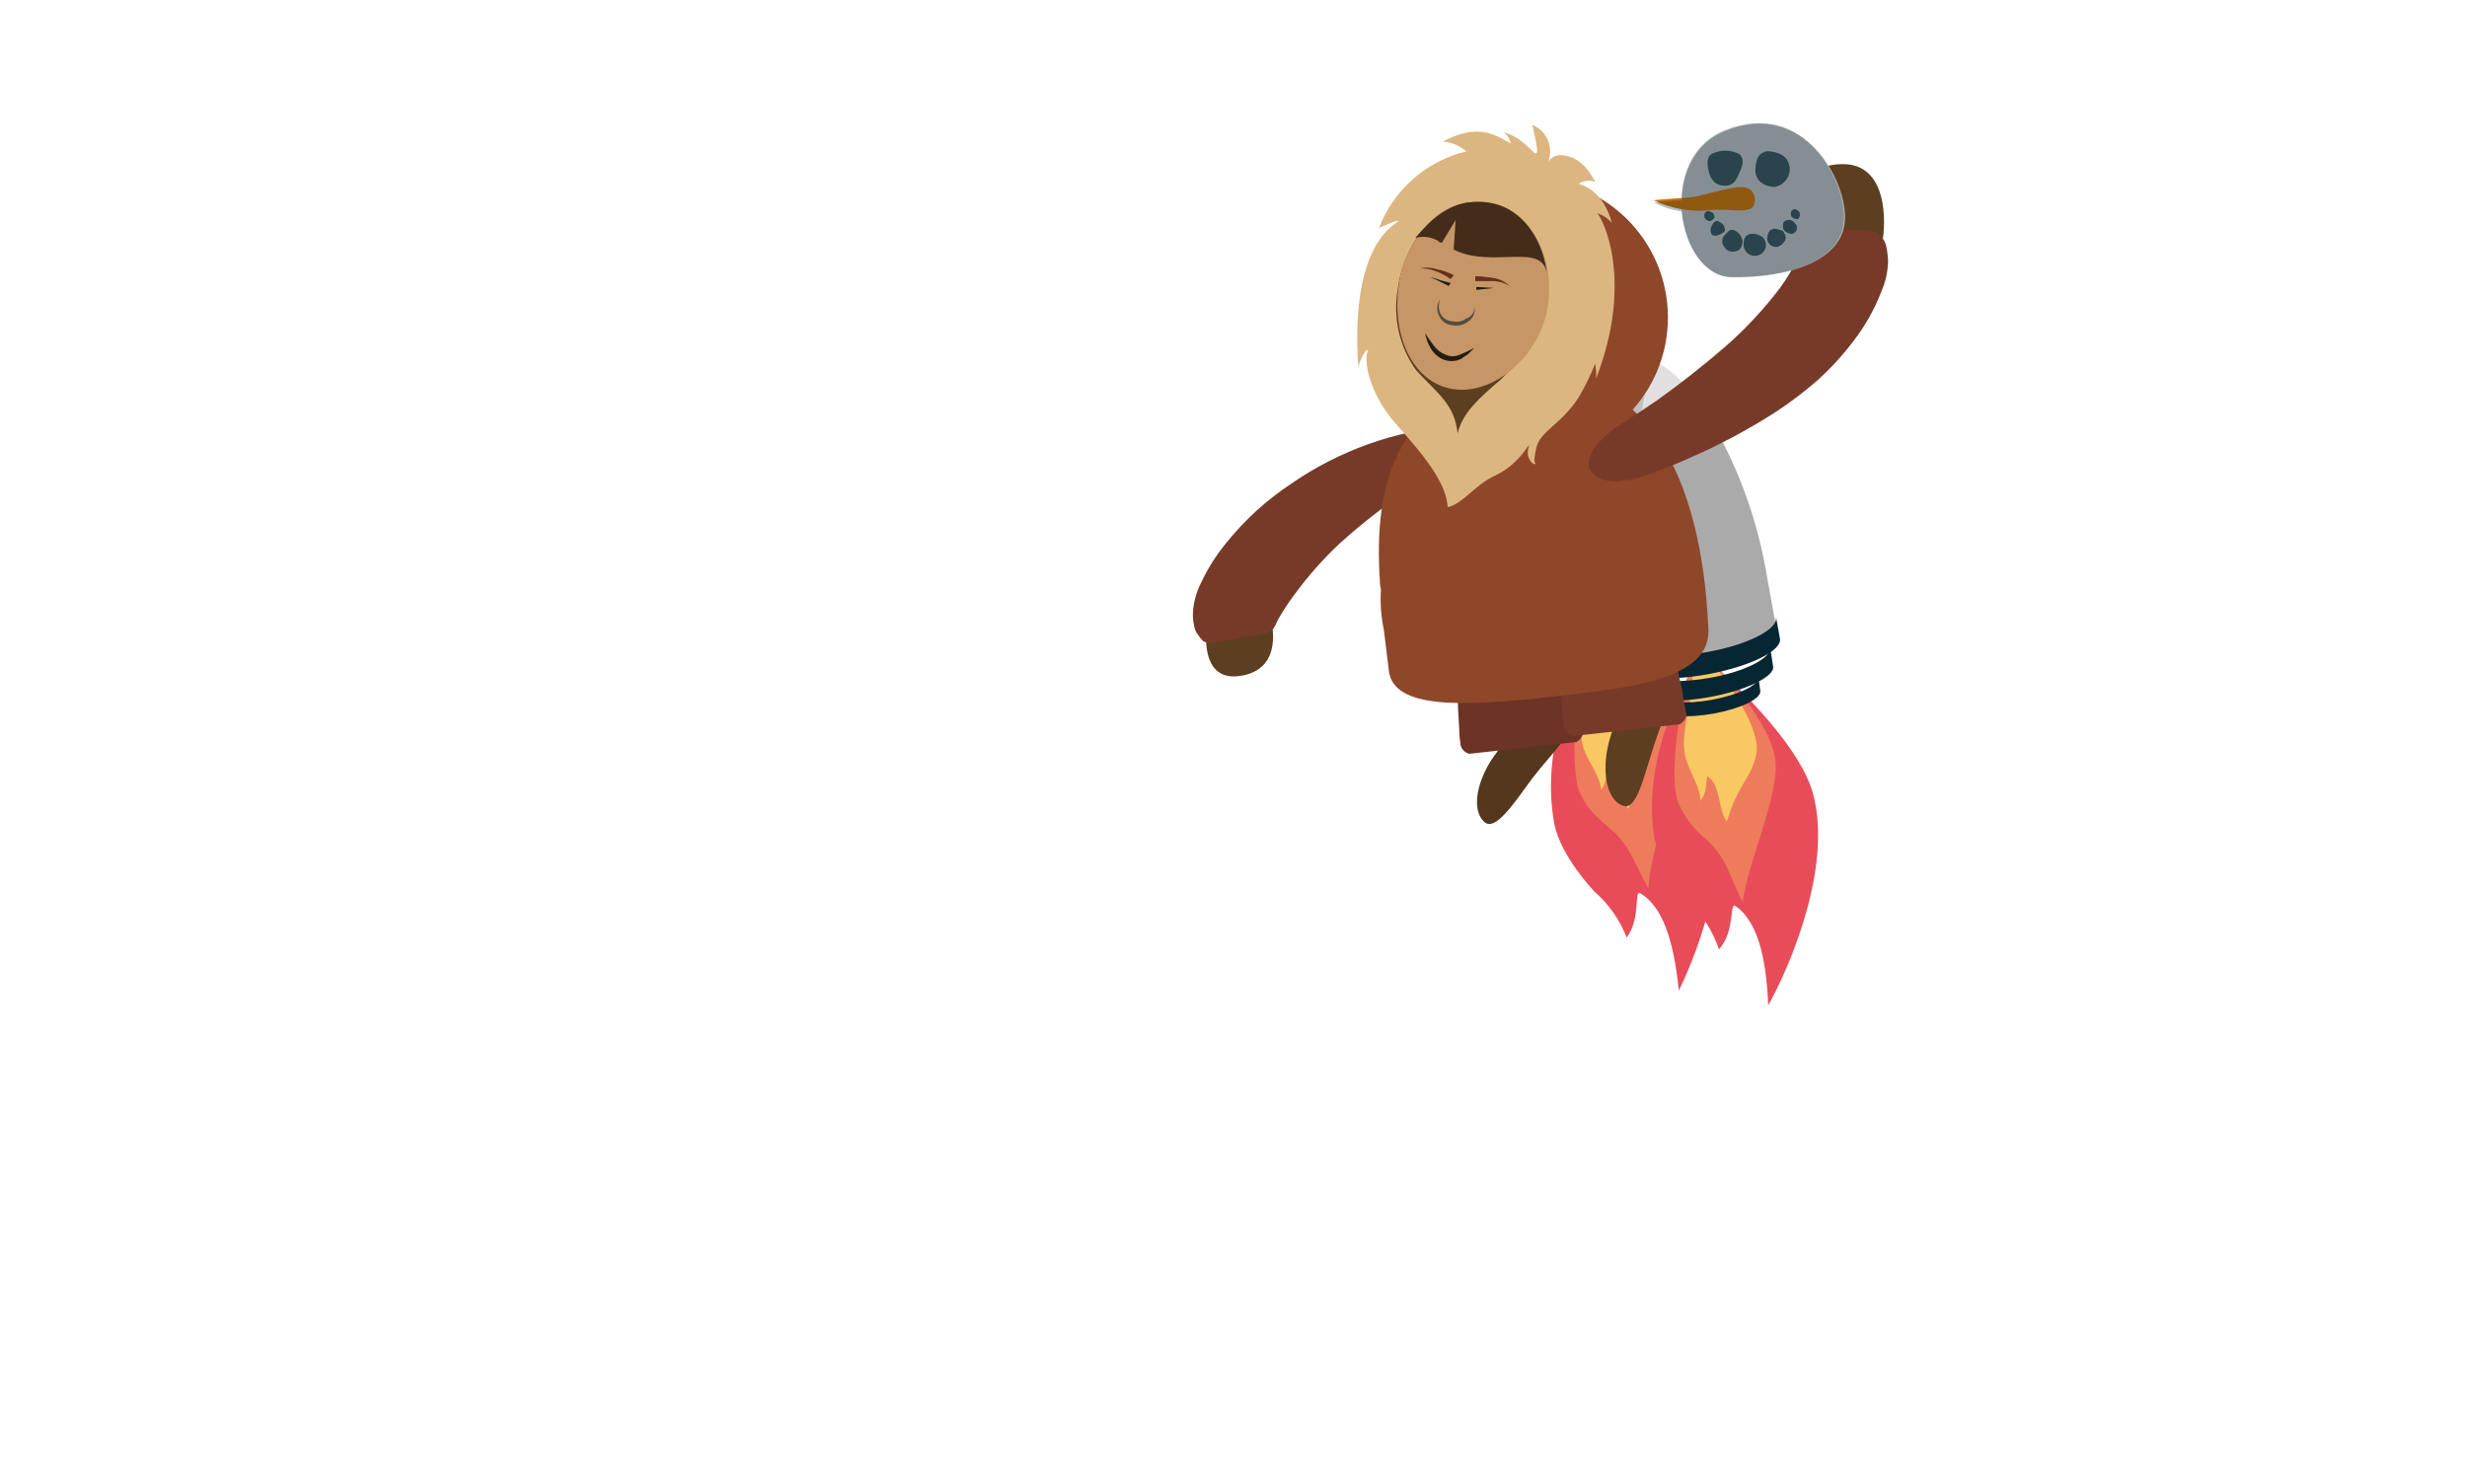
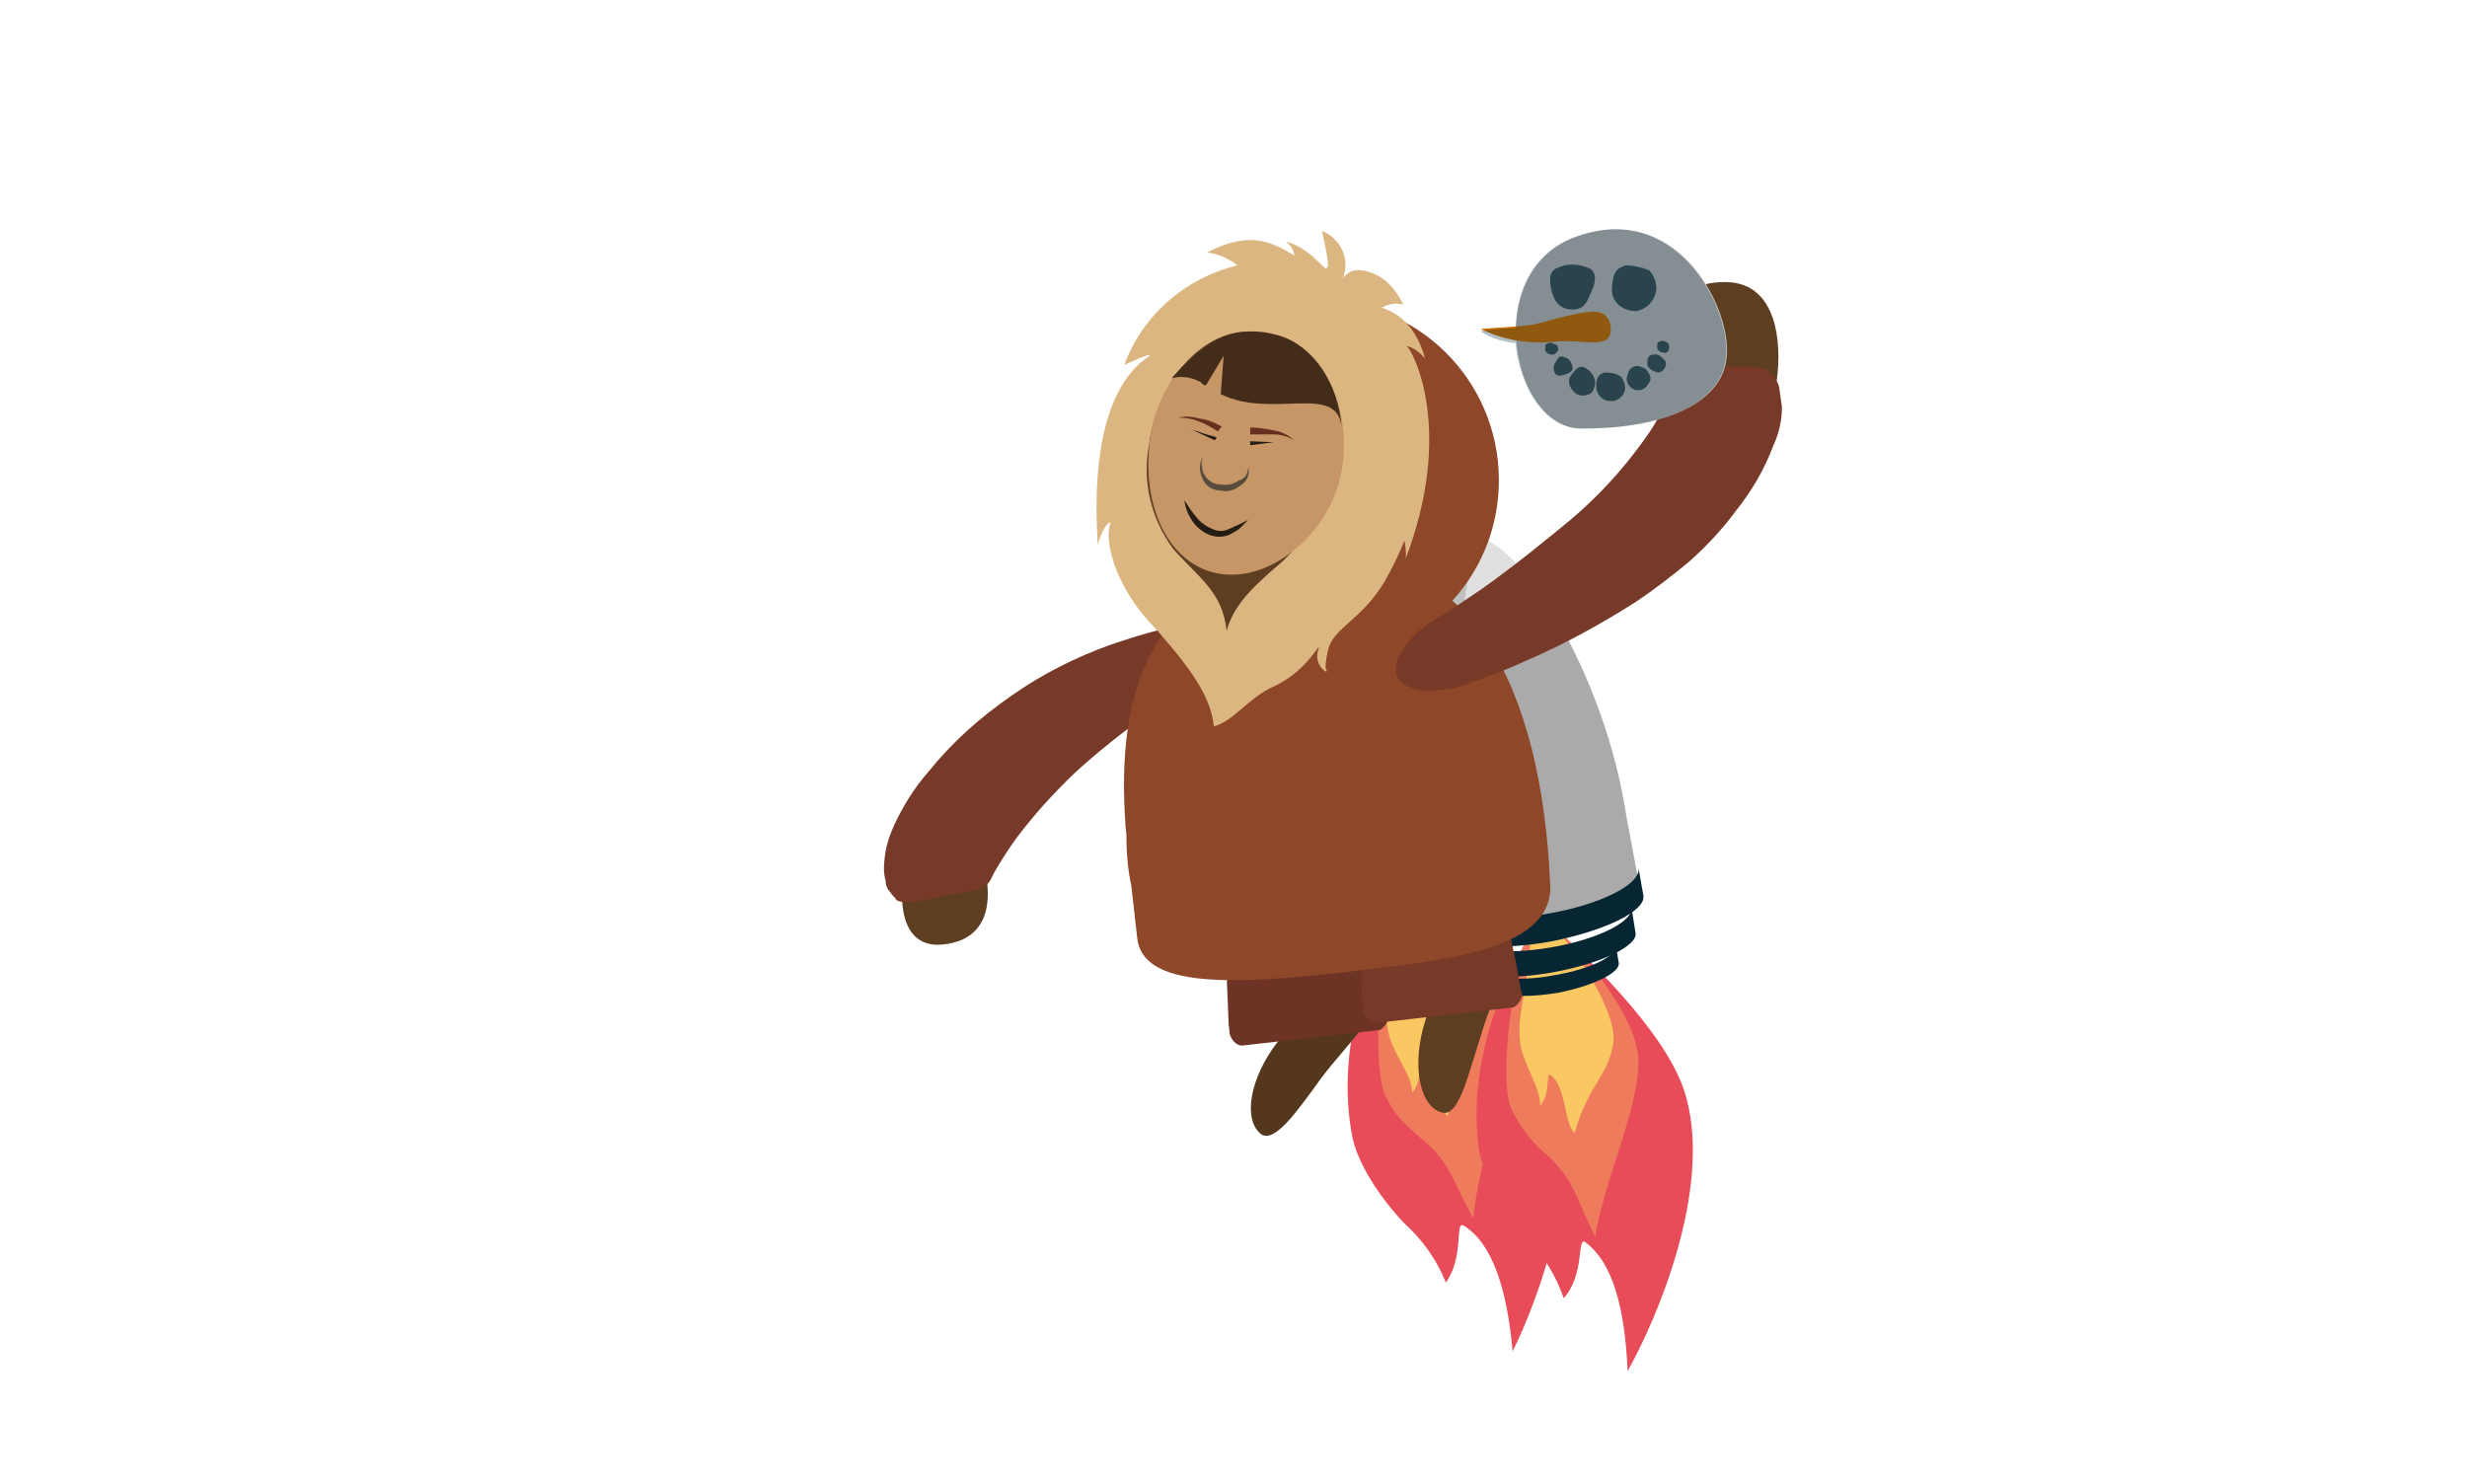
- <svg xmlns="http://www.w3.org/2000/svg" viewBox="0 0 251 151">
-   <defs>
-     <style>.cls-1{fill:#e84c59;}.cls-2{fill:#ee7b5c;}.cls-3{fill:#f9c862;}.cls-4{fill:#062633;}.cls-5{fill:#abaaaa;}.cls-6{fill:#e1dfe0;}.cls-7{fill:none;}.cls-8{fill:#041d26;}.cls-9{fill:#6e6e6e;}.cls-10{fill:silver;}.cls-11{fill:#5e3e21;}.cls-12{fill:#783a28;}.cls-13{fill:#54371d;}.cls-14{fill:#6d3325;}.cls-15{fill:#8f4729;}.cls-16{fill:#dcb680;}.cls-17{fill:#c69666;}.cls-18{fill:#662f1e;}.cls-19{fill:#231d13;}.cls-20{fill:#574c3e;}.cls-21{fill:#442c1a;}.cls-22{fill:#bdbbbb;}.cls-23{fill:#3a5056;}.cls-24{fill:#cc6f00;}.cls-25{fill:#002735;opacity:0.3;isolation:isolate;}</style>
-   </defs>
-   <g id="Layer_2" data-name="Layer 2">
-     <path class="cls-1" d="M163.3,66.4c3.4,2.7,9.6,8.2,11,12.8,2.3,7.2-1.4,17.4-3.5,21.6-.5-5.2-1.7-8.6-3.9-9.9-.7-.4.1,2.5-1.4,4.5a11.85,11.85,0,0,0-3.3-4.7c-1.4-1.5-3.7-4.5-4.1-7.1-1.4-8.1,2.5-15.2,3.1-16.9Z" />
-     <path class="cls-2" d="M163.3,66.4c1.6,1,6.2,5.8,6.9,9.2S168,86,167.7,90.4c-1.6-2.9-1.8-4.3-3.9-6.1s-2.3-2.2-3-3.5-.8-5.6-.3-9.4a17.86,17.86,0,0,1,.9-4.6Z" />
-     <path class="cls-3" d="M163.3,66.4c1.6,1.5,5.3,6.4,5,8.9s-1.8,3.2-2.6,7c-.9-.9-.8-3.8-2.2-4.5-.1,1,.1,1.6-.6,2.6-.1-1.5-1.2-2.6-1.8-4.3-.6-2-.1-4.2.1-6.1a17.1,17.1,0,0,0,0-3.2Z" />
-     <path class="cls-4" d="M163,67.9c3.6-.9,6.3-2.4,6.1-3.4l.4,1.8c.2,1-2.5,2.5-6.1,3.4s-6.7.7-7-.3l-.4-1.8C156.3,68.6,159.4,68.8,163,67.9Z" />
-     <path class="cls-4" d="M163.6,70.1c2.7-.6,4.8-1.9,4.6-2.6l.3,1.4c.2.8-1.9,1.9-4.6,2.6s-5.1.6-5.2-.2l-.3-1.4C158.5,70.6,160.8,70.7,163.6,70.1Z" />
-     <path class="cls-5" d="M162,41.9a46.06,46.06,0,0,1,6.5,15.5c.9,3.7,1.6,6.5,1.6,6.5a30.92,30.92,0,0,1-7.1,3.4,34,34,0,0,1-7.8.3s-.8-2.7-1.7-6.5a44.67,44.67,0,0,1-1.1-16.7,21.36,21.36,0,0,0,5-.6A29.82,29.82,0,0,0,162,41.9Z" />
-     <path class="cls-6" d="M155.3,36c.9-.2,3.7,1.5,6.6,5.9a19.78,19.78,0,0,1-4.8,1.8,20.74,20.74,0,0,1-5,.6C152.9,39.2,154.6,36.2,155.3,36Z" />
-     <path class="cls-4" d="M162.4,65.4c4.2-1,7.3-2.8,7.1-3.9l.5,2.1c.3,1.2-2.9,2.9-7.1,3.9s-7.8.9-8.1-.3l-.5-2.1C154.6,66.2,158.2,66.4,162.4,65.4Z" />
-     <path class="cls-7" d="M156.5,68.1a14.08,14.08,0,0,0,2,.1l.1.3A4.64,4.64,0,0,1,156.5,68.1Z" />
-     <path class="cls-7" d="M158.7,70.3h.5v.2A1.69,1.69,0,0,0,158.7,70.3Z" />
-     <path class="cls-8" d="M158.6,68.4l.6,1.8h-.5a.78.78,0,0,1-.4-.4l.1.4c-1-.1-1.8-.4-1.9-.8l-.3-1.4.3.1A3.73,3.73,0,0,0,158.6,68.4Z" />
-     <path class="cls-8" d="M158.7,70.3c.2.1.4.1.6.2a5.78,5.78,0,0,0,.5,1.4c-.6-.1-1.1-.3-1.1-.6l-.2-1-.1-.4C158.4,70.1,158.5,70.2,158.7,70.3Z" />
-     <path class="cls-9" d="M157.2,63.1c.2,1,.5,1.9.7,2.9-1.8.1-3.2-.2-3.6-.8-.3-1.1-.7-2.6-1.1-4.2a44.81,44.81,0,0,1-1.1-16.7,10.55,10.55,0,0,0,2.5-.2A87,87,0,0,0,157.2,63.1Z" />
-     <path class="cls-10" d="M152.2,44.3c.7-5.1,2.3-8,3.1-8.2h.4a31,31,0,0,0-1,8.1C153.9,44.2,153,44.3,152.2,44.3Z" />
-     <path class="cls-8" d="M157.9,66l.6,2.1a12.75,12.75,0,0,1-2-.1l-.3-.1a2.22,2.22,0,0,1-1.1-.5h0c-.1-.1-.2-.2-.2-.3l-.5-2.1v.2C154.7,65.8,156.1,66.1,157.9,66Z" />
-     <path class="cls-1" d="M174.2,67.5c3.2,2.9,9.1,8.7,10.3,13.4,1.9,7.3-2.3,17.3-4.6,21.4-.2-5.2-1.2-8.6-3.3-10.1-.7-.5,0,2.5-1.7,4.4a12.6,12.6,0,0,0-3-4.8c-1.4-1.6-3.4-4.7-3.7-7.3-.9-8.1,3.3-15.1,4.1-16.7Z" />
-     <path class="cls-2" d="M174.2,67.5c1.5,1.1,5.8,6.1,6.4,9.6s-2.7,10.3-3.3,14.7c-1.5-3-1.6-4.4-3.6-6.3a10.08,10.08,0,0,1-2.9-3.7c-.7-1.5-.5-5.7.2-9.4a20.09,20.09,0,0,1,1.1-4.6Z" />
-     <path class="cls-3" d="M174.2,67.5c1.5,1.6,5,6.7,4.5,9.2s-1.9,3.1-3,6.9c-.9-1-.6-3.9-2-4.6-.2,1,0,1.6-.7,2.5,0-1.4-1-2.7-1.5-4.4-.5-2,.2-4.1.5-6.1a17.2,17.2,0,0,0,.2-3.2Z" />
-     <path class="cls-4" d="M173.8,69c3.6-.6,6.4-2,6.3-3.1l.3,1.9c.2,1-2.6,2.4-6.3,3.1s-6.7.4-6.9-.7l-.3-1.9C167.1,69.3,170.2,69.6,173.8,69Z" />
-     <path class="cls-4" d="M174.2,71.2c2.7-.5,4.8-1.5,4.7-2.3l.2,1.4c.1.8-2,1.8-4.7,2.3s-5,.3-5.2-.5l-.2-1.4C169.2,71.5,171.5,71.7,174.2,71.2Z" />
-     <path class="cls-5" d="M174.2,43a46.64,46.64,0,0,1,5.6,15.8c.7,3.8,1.2,6.6,1.2,6.6a31.16,31.16,0,0,1-7.3,3,33.92,33.92,0,0,1-7.8-.1s-.6-2.7-1.3-6.6a44.67,44.67,0,0,1-.2-16.7,23.89,23.89,0,0,0,9.8-2Z" />
-     <path class="cls-6" d="M167.9,36.8c.9-.2,3.6,1.7,6.3,6.2a20.86,20.86,0,0,1-9.8,1.8C165.3,39.8,167.1,36.9,167.9,36.8Z" />
-     <path class="cls-4" d="M173.4,66.4c4.2-.7,7.5-2.3,7.3-3.6l.4,2.2c.2,1.2-3,2.8-7.3,3.6s-7.8.4-8-.8l-.4-2.2C165.5,66.9,169.1,67.2,173.4,66.4Z" />
-     <path class="cls-7" d="M167.3,68.8a14.92,14.92,0,0,0,2.1.2.37.37,0,0,0,.1.3A5.09,5.09,0,0,1,167.3,68.8Z" />
-     <path class="cls-7" d="M169.4,71.1h.5v.2A.76.76,0,0,1,169.4,71.1Z" />
-     <path class="cls-8" d="M169.4,69.3a18,18,0,0,0,.5,1.9h-.5a.78.78,0,0,1-.4-.4l.1.4c-1-.2-1.8-.5-1.8-.9l-.3-1.4c.1,0,.2.1.3.1A7.61,7.61,0,0,0,169.4,69.3Z" />
-     <path class="cls-8" d="M169.4,71.1a1.42,1.42,0,0,0,.6.2c.1.5.3,1,.4,1.4-.6-.1-1.1-.3-1.1-.6l-.2-1.4C169,70.9,169.2,71.1,169.4,71.1Z" />
-     <path class="cls-9" d="M168.3,63.9a24.75,24.75,0,0,0,.6,2.9c-1.9,0-3.2-.4-3.5-1-.2-1.1-.5-2.6-.8-4.3a44.67,44.67,0,0,1-.2-16.7h2.5A81.61,81.61,0,0,0,168.3,63.9Z" />
-     <path class="cls-10" d="M164.3,44.8c1-5.1,2.7-7.9,3.5-8.1h.4a31.24,31.24,0,0,0-1.4,8A6.92,6.92,0,0,1,164.3,44.8Z" />
-     <path class="cls-8" d="M168.9,66.8a22.5,22.5,0,0,0,.5,2.2,14.92,14.92,0,0,1-2.1-.2.37.37,0,0,1-.3-.1,3.7,3.7,0,0,1-1.1-.5h0c-.1-.1-.1-.2-.2-.3l-.4-2.2v.2C165.7,66.5,167,66.8,168.9,66.8Z" />
-     <path class="cls-11" d="M129.2,62.6c.5,1.7,1,5.7-3.2,6.2s-3.2-5.4-3.2-5.4Z" />
-     <path class="cls-12" d="M148.1,45.5c0,.8-.1,1-.3,1.2l-.4.5a3,3,0,0,1-.8.8c-.3.2-.5.4-.8.6a3,3,0,0,1-.8.4,19.23,19.23,0,0,0-3.1,1.8,61.23,61.23,0,0,0-5.6,4.5,38,38,0,0,0-4.6,5.2,23.26,23.26,0,0,0-1.7,2.6c-.2.4-.3.8-.6,1s-.3.2-.5.3l-.5.1-.4.1a11.31,11.31,0,0,1-1.2.2l-3.2.6c-1,0-1.2-.1-1.3-.3a2.18,2.18,0,0,1-.4-.5,1.8,1.8,0,0,1-.4-.9,4.88,4.88,0,0,1-.1-1.7,7.73,7.73,0,0,1,.8-2.7,19.05,19.05,0,0,1,2.6-4.1,29,29,0,0,1,6.6-6,33.85,33.85,0,0,1,7.8-4,33.11,33.11,0,0,1,4.2-1.2,5.45,5.45,0,0,1,2.2-.1,2.66,2.66,0,0,1,1.2.3l.6.3c.2,0,.4.2.7,1Z" />
-     <path class="cls-13" d="M155.4,70c-.3-.4-4.6,4.4-4.6,4.4a12.76,12.76,0,0,0,2.8.7c-.4.4-.8.9-1.2,1.3-2.2,2.8-2.8,6.1-1.3,7.3,1.1.8,2.9-1.9,4.8-4.5,1-1.3,2.1-2.5,2.8-3.4h0l1.3-1.6s-.1-1.1-3.1-1.8C156.4,72.3,155.8,70.4,155.4,70Z" />
-     <path class="cls-14" d="M156.3,61c2.1,1,1.9,2.3,2.4,3.5a24.73,24.73,0,0,1,1.1,3.6c.3,1.2.5,2.5.8,3.7l.3,1.8c.1.3.1.6.2.9a1.45,1.45,0,0,1-.7,1l-10.9,1.2a1.18,1.18,0,0,1-.9-.9c0-.3-.1-.6-.1-.9l-.1-1.9a24.09,24.09,0,0,1,0-3.8,24.33,24.33,0,0,1,.3-3.8c.1-1.3-.2-2.5,1.7-3.9Z" />
-     <path class="cls-11" d="M164.6,67.7c-.4-.3-2.8,5.7-2.8,5.7a12.65,12.65,0,0,0,2.8-.3,8.65,8.65,0,0,0-.7,1.7c-1.1,3.4-.5,6.7,1.3,7.2,1.3.4,2-2.8,3-5.9.5-1.6,1.1-3,1.4-4.2h0l.7-2s-.5-1-3.5-.6C166.2,69.5,165,68,164.6,67.7Z" />
-     <path class="cls-12" d="M166.8,59.2c2.1,1,1.9,2.3,2.4,3.5a24.73,24.73,0,0,1,1.1,3.6c.3,1.2.5,2.5.8,3.7l.3,1.8c.1.3.1.6.2.9a1.45,1.45,0,0,1-.7,1L160,74.9a1.18,1.18,0,0,1-.9-.9c0-.3-.1-.6-.1-.9l-.1-1.9a24.09,24.09,0,0,1,0-3.8,24.33,24.33,0,0,1,.3-3.8c.1-1.3-.2-2.5,1.7-3.9Z" />
-     <path class="cls-15" d="M141.5,32.4a14.1,14.1,0,1,0,14-14.2h0A14.15,14.15,0,0,0,141.5,32.4Z" />
-     <path class="cls-15" d="M140.8,64.1l.5,4.1c.4,4,7.6,3.7,16.5,2.7,7.6-.9,16.6-1.6,16-7.2h0c-.7-14.9-6.2-26.8-19-25.3h0c-12.7,1.5-15.1,10.6-14.4,20.8v.2l.1.6A15,15,0,0,0,140.8,64.1Z" />
-     <path class="cls-16" d="M147.3,51.6c1.5-.3,2.8-2.3,4.8-3.2,2.8-1.3,3.7-3.9,3.4-2.8s.6,1.8.7,1.6-.3.2.1-1.6,2.6-2.4,4.4-5.3a24.94,24.94,0,0,0,1.6-3.3,7.57,7.57,0,0,1,.1,1.5c3.9-10.1.6-16.4.1-16.8a3.07,3.07,0,0,1,1.5,1c-.9-3.4-3.1-3.9-3.4-4a2,2,0,0,1,1.7-.2c-.8-1.5-1.7-2.5-3.3-2.7a1.49,1.49,0,0,0-1.5.7,2.91,2.91,0,0,0-1.6-3.8h0c.8,3.4.4,2.8.3,2.9s-1.5-1.8-3.2-2.1a1.64,1.64,0,0,1,.7,1.1c-1.6-.9-3.3-2.1-6.9-.2a4.29,4.29,0,0,1,2.4,1,12.72,12.72,0,0,0-8.9,7.8c.3-.1,1.9-.9,2-.7-1.1.7-4.9,3.3-4.1,14.9.1-.6.7-1.9,1-1.8-.5,1,0,4.2,2.7,7.4C145.5,47,147.1,49.3,147.3,51.6Z" />
-     <path class="cls-11" d="M142.2,29.5c.7-5.4,4.6-9.4,8.5-8.9s6.4,5.3,5.7,10.7a11.84,11.84,0,0,1-3.8,7.4c-2.1,1.8-3.8,3.3-4.3,5.4-.3-3-2.1-4.1-4.2-6.4A10.89,10.89,0,0,1,142.2,29.5Z" />
-     <path class="cls-17" d="M142.3,29.1c-.7,5.2,1.5,9.9,5.6,10.5s8.9-3.4,9.6-8.6-2-9.9-6.1-10.4S142.9,23.8,142.3,29.1Z" />
-     <path class="cls-18" d="M147.6,28.4a7.14,7.14,0,0,0-1.5-.8,4.53,4.53,0,0,0-1.6-.3,3.22,3.22,0,0,1,1.7.1,5.78,5.78,0,0,1,1.7.6Z" />
-     <path class="cls-18" d="M150.1,28.1a13.66,13.66,0,0,1,1.9.2,3,3,0,0,1,1.6.8,3.37,3.37,0,0,0-1.7-.5h-1.8Z" />
-     <polygon class="cls-19" points="150.2 29.2 152 29.3 150.2 29.5 150.2 29.2" />
-     <path class="cls-19" d="M147.4,29.1l-1-.5a4.18,4.18,0,0,0-1-.4,4.51,4.51,0,0,1,1.1.3l1.1.3Z" />
-     <path class="cls-20" d="M150,31.2a1.43,1.43,0,0,1-.6,1.5,2,2,0,0,1-1.6.4,1.61,1.61,0,0,1-1.4-1,1.54,1.54,0,0,1,.1-1.6,2,2,0,0,0-.1.8,1.45,1.45,0,0,0,.2.7,1.52,1.52,0,0,0,1.2.7,1.74,1.74,0,0,0,1.4-.3A1.13,1.13,0,0,0,150,31.2Z" />
-     <path class="cls-19" d="M150,35.4l-.6.6c-.2.2-.5.3-.7.5a2.24,2.24,0,0,1-1.8.1,2.76,2.76,0,0,1-1.3-1.1,4.42,4.42,0,0,1-.6-1.6,14.63,14.63,0,0,0,.9,1.3,2.73,2.73,0,0,0,1.2.9,1.71,1.71,0,0,0,1.4,0c.2-.1.5-.2.7-.3Z" />
-     <path class="cls-21" d="M152.6,20.9a6.59,6.59,0,0,0-3.1-.3c-2.7.3-4.9,2.9-5.5,3.6a3.06,3.06,0,0,1,2.3.3.52.52,0,0,0,.4.2l1.4-2.3-.2,3c4,2,9.2-.9,9.5,2.6-.3-3.3-2.2-6.2-4.8-7.1" />
-     <path class="cls-11" d="M191.5,24.7c.4-2,.6-8.1-4.1-8s-2.9,3.7-2.6,4.7a4.93,4.93,0,0,1-.4,3.4Z" />
-     <path class="cls-12" d="M161.7,47.7a2,2,0,0,1,.1-1.3l.3-.6a3.92,3.92,0,0,1,.8-1,8.45,8.45,0,0,1,1.8-1.5c1.3-.8,2.6-1.7,3.8-2.5,2.4-1.7,4.8-3.6,7-5.5a39.82,39.82,0,0,0,5.6-6,18.34,18.34,0,0,0,1.8-3,6.11,6.11,0,0,1,.7-1.4,4.35,4.35,0,0,1,.6-.7,2.18,2.18,0,0,1,.5-.4l.4-.2a11.14,11.14,0,0,1,1.3-.2h3.4c1,.1,1.2.3,1.3.4l.4.4a2,2,0,0,1,.4.8,8.75,8.75,0,0,1,.2,1.6,8.24,8.24,0,0,1-.7,3.1,19.79,19.79,0,0,1-2.9,5.1,28.3,28.3,0,0,1-3.7,4,40.1,40.1,0,0,1-4.1,3.1,62.08,62.08,0,0,1-8.8,4.7c-1.5.7-3,1.2-4.5,1.8a6.87,6.87,0,0,1-2.4.5,3.3,3.3,0,0,1-1.4,0,1.85,1.85,0,0,1-.7-.2,2.35,2.35,0,0,1-1.2-1Z" />
-     <path class="cls-22" d="M175.6,13.2c-7.2,2.8-4.9,14.8.5,15,6,.1,11.3-1.7,11.6-5.7S183.6,10.1,175.6,13.2Z" />
-     <path class="cls-23" d="M174.9,15.4c-.6.2-1.4.2-1.1,1.8s1.2,1.7,1.8,1.7c1-.1,1.1-.8,1.4-1.4s.5-1.3,0-1.8A3,3,0,0,0,174.9,15.4Z" />
-     <path class="cls-23" d="M175,22.6c-.2-.1-.5-.3-.8.3a.85.85,0,0,0,0,1c.3.2.7,0,.9-.1s.5-.3.4-.5A.94.94,0,0,0,175,22.6Z" />
-     <path class="cls-23" d="M179.7,15.4c-.6.2-1,.4-1.1,1.8-.1,1.7,1.8,1.9,2.1,1.8a1.93,1.93,0,0,0,1.3-1.2,1.76,1.76,0,0,0-.5-1.9A2.9,2.9,0,0,0,179.7,15.4Z" />
-     <path class="cls-23" d="M181.8,22.4c-.3.1-.4.2-.4.7s.7.7.9.7a.62.62,0,0,0,.3-1.1A.71.71,0,0,0,181.8,22.4Z" />
-     <path class="cls-23" d="M180.4,23.3c-.3.1-.5.2-.6.9a.89.89,0,0,0,1.1.9,1.34,1.34,0,0,0,.7-.6c.2-.3,0-.7-.2-1C181.1,23.4,180.6,23.2,180.4,23.3Z" />
-     <path class="cls-23" d="M178.1,23.8c-.4.1-.7.3-.7,1.1a1.12,1.12,0,0,0,1.4,1.1,1.1,1.1,0,0,0,.5-1.9A1.8,1.8,0,0,0,178.1,23.8Z" />
-     <path class="cls-23" d="M176.6,23.5c-.4-.2-.6-.2-1.1.4-.7.7.1,1.5.3,1.6a1.17,1.17,0,0,0,1,0c.3-.1.5-.6.5-1A1.53,1.53,0,0,0,176.6,23.5Z" />
-     <path class="cls-23" d="M182.5,21.3c-.2.1-.3.1-.3.5s.5.5.6.5a.32.32,0,0,0,.3-.3c.1-.1,0-.4-.1-.5S182.6,21.2,182.5,21.3Z" />
-     <path class="cls-23" d="M173.7,21.5c-.2.1-.3.1-.3.5s.5.5.6.5.3-.2.4-.3,0-.4-.1-.5S173.8,21.4,173.7,21.5Z" />
-     <path class="cls-24" d="M177.7,19.1c-1.1-.3-4.1.7-5.2.9s-4.4.3-4.2.4a10.66,10.66,0,0,0,5.6,1c1.8-.2,3.1.2,4-.1C178.8,21.2,178.8,19.4,177.7,19.1Z" />
-     <path class="cls-25" d="M187.6,22.5c-.3,4-5.5,5.8-11.5,5.7-2.8-.1-4.7-3.3-5-6.7a7.51,7.51,0,0,1-2.8-.9,20.68,20.68,0,0,1,2.8-.2c.1-3,1.4-5.9,4.5-7.1C183.6,10.1,187.9,18.5,187.6,22.5Z" />
+ <svg xmlns="http://www.w3.org/2000/svg" version="1.1" id="Layer_1" x="0px" y="0px" viewBox="0 0 251 151" style="enable-background:new 0 0 251 151;" xml:space="preserve">
+   <style type="text/css">
+ 	.st0{fill:#E84C59;}
+ 	.st1{fill:#EE7B5C;}
+ 	.st2{fill:#F9C862;}
+ 	.st3{fill:#062633;}
+ 	.st4{fill:#ABAAAA;}
+ 	.st5{fill:#E1DFE0;}
+ 	.st6{fill:none;}
+ 	.st7{fill:#041D26;}
+ 	.st8{fill:#6E6E6E;}
+ 	.st9{fill:#C0C0C0;}
+ 	.st10{fill:#5E3E21;}
+ 	.st11{fill:#783A28;}
+ 	.st12{fill:#54371D;}
+ 	.st13{fill:#6D3325;}
+ 	.st14{fill:#8F4729;}
+ 	.st15{fill:#DCB680;}
+ 	.st16{fill:#C69666;}
+ 	.st17{fill:#662F1E;}
+ 	.st18{fill:#231D13;}
+ 	.st19{fill:#574C3E;}
+ 	.st20{fill:#442C1A;}
+ 	.st21{fill:#BDBBBB;}
+ 	.st22{fill:#3A5056;}
+ 	.st23{fill:#CC6F00;}
+ 	.st24{opacity:0.3;fill:#002735;enable-background:new    ;}
+ </style>
+   <g id="Layer_2_1_">
+     <path class="st0" d="M144.2,93c4.4,3.5,12.4,10.6,14.2,16.6c3,9.3-1.8,22.5-4.5,27.9c-0.6-6.7-2.2-11.1-5-12.8   c-0.9-0.5,0.1,3.2-1.8,5.8c-0.9-2.3-2.4-4.4-4.3-6.1c-1.8-1.9-4.8-5.8-5.3-9.2c-1.8-10.5,3.2-19.7,4-21.9L144.2,93z" />
+     <path class="st1" d="M144.2,93c2.1,1.3,8,7.5,8.9,11.9s-2.8,13.5-3.2,19.1c-2.1-3.8-2.3-5.6-5-7.9s-3-2.8-3.9-4.5s-1-7.2-0.4-12.2   c0.1-2,0.5-4,1.2-6L144.2,93z" />
+     <path class="st2" d="M144.2,93c2.1,1.9,6.9,8.3,6.5,11.5s-2.3,4.1-3.4,9.1c-1.2-1.2-1-4.9-2.8-5.8c-0.1,1.3,0.1,2.1-0.8,3.4   c-0.1-1.9-1.6-3.4-2.3-5.6c-0.8-2.6-0.1-5.4,0.1-7.9c0.1-1.4,0.1-2.8,0-4.1L144.2,93z" />
+     <path class="st3" d="M143.8,95c4.7-1.2,8.2-3.1,7.9-4.4l0.5,2.3c0.3,1.3-3.2,3.2-7.9,4.4c-4.7,1.2-8.7,0.9-9.1-0.4l-0.5-2.3   C135.1,95.9,139.1,96.1,143.8,95z" />
+     <path class="st3" d="M144.6,97.8c3.5-0.8,6.2-2.5,6-3.4l0.4,1.8c0.3,1-2.5,2.5-6,3.4s-6.6,0.8-6.7-0.3l-0.4-1.8   C138,98.5,140.9,98.6,144.6,97.8z" />
+     <path class="st4" d="M142.5,61.3c4,6.1,6.9,12.9,8.4,20.1c1.2,4.8,2.1,8.4,2.1,8.4c-2.9,1.9-5.9,3.3-9.2,4.4   c-3.3,0.5-6.7,0.6-10.1,0.4c0,0-1-3.5-2.2-8.4c-1.8-7-2.3-14.4-1.4-21.6c2.2,0,4.4-0.3,6.5-0.8C138.6,63.1,140.6,62.3,142.5,61.3z" />
+     <path class="st5" d="M133.8,53.7c1.2-0.3,4.8,1.9,8.5,7.6c-2,1-4,1.8-6.2,2.3c-2.1,0.5-4.3,0.8-6.5,0.8   C130.7,57.8,132.9,54,133.8,53.7z" />
+     <path class="st3" d="M143,91.7c5.4-1.3,9.4-3.6,9.2-5l0.6,2.7c0.4,1.6-3.8,3.8-9.2,5s-10.1,1.2-10.5-0.4l-0.6-2.7   C132.9,92.8,137.6,93,143,91.7z" />
+     <path class="st6" d="M135.4,95.2c0.9,0.1,1.7,0.1,2.6,0.1l0.1,0.4C137.2,95.8,136.2,95.6,135.4,95.2z" />
+     <path class="st6" d="M138.2,98.1h0.6v0.3C138.7,98.2,138.5,98.1,138.2,98.1z" />
+     <path class="st7" d="M138.1,95.6l0.8,2.3h-0.6c-0.2-0.1-0.4-0.3-0.5-0.5l0.1,0.5c-1.3-0.1-2.3-0.5-2.5-1l-0.4-1.8l0.4,0.1   C136.2,95.6,137.2,95.8,138.1,95.6z" />
+     <path class="st7" d="M138.2,98.1c0.3,0.1,0.5,0.1,0.8,0.3c0.1,0.6,0.4,1.2,0.6,1.8c-0.8-0.1-1.4-0.4-1.4-0.8l-0.3-1.3l-0.1-0.5   C137.8,97.8,138,97.9,138.2,98.1z" />
+     <path class="st8" d="M136.3,88.8c0.3,1.3,0.6,2.5,0.9,3.8c-2.3,0.1-4.1-0.3-4.7-1c-0.4-1.4-0.9-3.4-1.4-5.4   c-1.8-7-2.3-14.4-1.4-21.6c1.1,0,2.2,0,3.2-0.3C133.1,72.5,134.3,80.7,136.3,88.8z" />
+     <path class="st9" d="M129.8,64.4c0.9-6.6,3-10.4,4-10.6h0.5c-0.9,3.4-1.3,6.9-1.3,10.5C132,64.3,130.9,64.4,129.8,64.4z" />
+     <path class="st7" d="M137.2,92.5l0.8,2.7c-0.9,0-1.7,0-2.6-0.1L135,95c-0.5-0.1-1-0.3-1.4-0.6l0,0c-0.1-0.1-0.3-0.3-0.3-0.4   l-0.6-2.7v0.3C133.1,92.3,134.9,92.6,137.2,92.5z" />
+     <path class="st0" d="M158.3,94.5c4.1,3.8,11.8,11.3,13.3,17.3c2.5,9.4-3,22.4-6,27.7c-0.3-6.7-1.6-11.1-4.3-13.1   c-0.9-0.6,0,3.2-2.2,5.7c-0.8-2.3-2.1-4.5-3.9-6.2c-1.8-2.1-4.4-6.1-4.8-9.4c-1.2-10.5,4.3-19.5,5.3-21.6L158.3,94.5z" />
+     <path class="st1" d="M158.3,94.5c1.9,1.4,7.5,7.9,8.3,12.4s-3.5,13.3-4.3,19c-1.9-3.9-2.1-5.7-4.7-8.2c-1.6-1.3-2.9-2.9-3.8-4.8   c-0.9-1.9-0.6-7.4,0.3-12.2c0.2-2,0.7-4,1.4-6L158.3,94.5z" />
+     <path class="st2" d="M158.3,94.5c1.9,2.1,6.5,8.7,5.8,11.9c-0.6,3.2-2.5,4-3.9,8.9c-1.2-1.3-0.8-5-2.6-6c-0.3,1.3,0,2.1-0.9,3.2   c0-1.8-1.3-3.5-1.9-5.7c-0.6-2.6,0.3-5.3,0.6-7.9c0.2-1.4,0.3-2.8,0.3-4.1L158.3,94.5z" />
+     <path class="st3" d="M157.8,96.4c4.7-0.8,8.3-2.6,8.2-4l0.4,2.5c0.3,1.3-3.4,3.1-8.2,4s-8.7,0.5-8.9-0.9l-0.4-2.5   C149.1,96.8,153.1,97.2,157.8,96.4z" />
+     <path class="st3" d="M158.3,99.2c3.5-0.6,6.2-1.9,6.1-3l0.3,1.8c0.1,1-2.6,2.3-6.1,3c-3.5,0.6-6.5,0.4-6.7-0.6l-0.3-1.8   C151.8,99.6,154.8,99.9,158.3,99.2z" />
+     <path class="st4" d="M158.3,62.8c3.6,6.3,6.1,13.2,7.2,20.4c0.9,4.9,1.6,8.5,1.6,8.5c-3,1.7-6.1,3-9.4,3.9   c-3.4,0.3-6.7,0.3-10.1-0.1c0,0-0.8-3.5-1.7-8.5c-1.4-7.1-1.5-14.5-0.3-21.6C150,65.4,154.3,64.5,158.3,62.8z" />
+     <path class="st5" d="M150.1,54.7c1.2-0.3,4.7,2.2,8.2,8c-4,1.8-8.3,2.6-12.7,2.3C146.8,58.6,149.1,54.9,150.1,54.7z" />
+     <path class="st3" d="M157.3,93c5.4-0.9,9.7-3,9.4-4.7l0.5,2.8c0.3,1.6-3.9,3.6-9.4,4.7c-5.6,1-10.1,0.5-10.4-1l-0.5-2.8   C147,93.7,151.7,94.1,157.3,93z" />
+     <path class="st6" d="M149.4,96.1c0.9,0.2,1.8,0.2,2.7,0.3c0,0.1,0,0.3,0.1,0.4C151.2,96.8,150.2,96.6,149.4,96.1z" />
+     <path class="st6" d="M152.1,99.1h0.6v0.3C152.5,99.4,152.3,99.3,152.1,99.1z" />
+     <path class="st7" d="M152.1,96.8c0.2,0.8,0.4,1.7,0.6,2.5h-0.6c-0.2-0.1-0.4-0.3-0.5-0.5l0.1,0.5c-1.3-0.3-2.3-0.6-2.3-1.2   l-0.4-1.8c0.1,0,0.3,0.1,0.4,0.1C150.2,96.7,151.2,96.8,152.1,96.8z" />
+     <path class="st7" d="M152.1,99.1c0.2,0.1,0.5,0.2,0.8,0.3c0.1,0.6,0.4,1.3,0.5,1.8c-0.8-0.1-1.4-0.4-1.4-0.8l-0.3-1.8   C151.6,98.9,151.8,99.1,152.1,99.1z" />
+     <path class="st8" d="M150.7,89.8c0.2,1.3,0.4,2.5,0.8,3.8c-2.5,0-4.1-0.5-4.5-1.3c-0.3-1.4-0.6-3.4-1-5.6   c-1.4-7.1-1.5-14.5-0.3-21.6h3.2C148.5,73.4,149.1,81.7,150.7,89.8z" />
+     <path class="st9" d="M145.5,65.1c1.3-6.6,3.5-10.2,4.5-10.5h0.5c-1.1,3.4-1.7,6.8-1.8,10.4C147.6,65.2,146.6,65.2,145.5,65.1z" />
+     <path class="st7" d="M151.4,93.5c0.2,1,0.4,1.9,0.6,2.8c-0.9,0-1.8-0.1-2.7-0.3c-0.1,0-0.3,0-0.4-0.1c-0.5-0.1-1-0.4-1.4-0.6l0,0   c-0.1-0.1-0.1-0.3-0.3-0.4l-0.5-2.8v0.3C147.3,93.2,149,93.5,151.4,93.5z" />
+     <path class="st10" d="M100.1,88.1c0.6,2.2,1.3,7.4-4.1,8s-4.1-7-4.1-7L100.1,88.1z" />
+     <path class="st11" d="M124.5,66c0,1-0.1,1.3-0.4,1.6l-0.5,0.6c-0.3,0.4-0.6,0.8-1,1c-0.4,0.3-0.6,0.5-1,0.8c-0.3,0.2-0.7,0.4-1,0.5   c-1.4,0.6-2.7,1.4-4,2.3c-2.5,1.8-4.9,3.7-7.2,5.8c-2.2,2.1-4.2,4.3-6,6.7c-0.8,1.1-1.5,2.2-2.2,3.4c-0.3,0.5-0.4,1-0.8,1.3   s-0.4,0.3-0.6,0.4L99,90.6l-0.5,0.1c-0.5,0.1-1,0.2-1.6,0.3l-4.1,0.8c-1.3,0-1.6-0.1-1.7-0.4c-0.2-0.2-0.4-0.4-0.5-0.6   c-0.3-0.3-0.5-0.7-0.5-1.2c-0.2-0.7-0.2-1.5-0.1-2.2c0.1-1.2,0.5-2.4,1-3.5c0.9-1.9,2-3.7,3.4-5.3c2.4-3,5.3-5.6,8.5-7.8   c3.1-2.2,6.5-3.9,10.1-5.2c1.8-0.6,3.6-1.2,5.4-1.6c0.9-0.2,1.9-0.3,2.8-0.1c0.5,0,1.1,0.1,1.6,0.4l0.8,0.4   C123.9,64.7,124.1,65,124.5,66L124.5,66z" />
+     <path class="st12" d="M134,97.7c-0.4-0.5-6,5.7-6,5.7c1.2,0.4,2.4,0.7,3.6,0.9c-0.5,0.5-1,1.2-1.6,1.7c-2.8,3.6-3.6,7.9-1.7,9.4   c1.4,1,3.8-2.5,6.2-5.8c1.3-1.7,2.7-3.2,3.6-4.4l0,0l1.7-2.1c0,0-0.1-1.4-4-2.3C135.3,100.7,134.5,98.2,134,97.7z" />
+     <path class="st13" d="M135.1,86c2.7,1.3,2.5,3,3.1,4.5s1.1,3.1,1.4,4.7c0.4,1.6,0.6,3.2,1,4.8l0.4,2.3c0.1,0.4,0.1,0.8,0.3,1.2   c-0.1,0.5-0.4,1-0.9,1.3l-14.1,1.6c-0.6-0.1-1-0.6-1.2-1.2c0-0.4-0.1-0.8-0.1-1.2l-0.1-2.5c-0.1-1.6-0.1-3.3,0-4.9   c0-1.6,0.1-3.3,0.4-4.9c0.1-1.7-0.3-3.2,2.2-5L135.1,86z" />
+     <path class="st10" d="M145.9,94.7c-0.5-0.4-3.6,7.4-3.6,7.4c1.2,0,2.4-0.1,3.6-0.4c-0.4,0.7-0.7,1.4-0.9,2.2   c-1.4,4.4-0.6,8.7,1.7,9.3c1.7,0.5,2.6-3.6,3.9-7.6c0.6-2.1,1.4-3.9,1.8-5.4l0,0l0.9-2.6c0,0-0.6-1.3-4.5-0.8   C147.9,97,146.4,95.1,145.9,94.7z" />
+     <path class="st11" d="M148.7,83.7c2.7,1.3,2.5,3,3.1,4.5s1.1,3.1,1.4,4.7c0.4,1.6,0.6,3.2,1,4.8l0.4,2.3c0.1,0.4,0.1,0.8,0.3,1.2   c-0.1,0.5-0.4,1-0.9,1.3l-14.1,1.6c-0.6-0.1-1-0.6-1.2-1.2c0-0.4-0.1-0.8-0.1-1.2l-0.1-2.5c-0.1-1.6-0.1-3.3,0-4.9   c0-1.6,0.1-3.3,0.4-4.9c0.1-1.7-0.3-3.2,2.2-5L148.7,83.7z" />
+     <path class="st14" d="M116,49c0.1,10.1,8.3,18.2,18.4,18.1c10.1-0.1,18.2-8.3,18.1-18.4c-0.1-10.1-8.3-18.2-18.4-18.1l0,0   C124,30.8,115.9,39,116,49z" />
+     <path class="st14" d="M115.1,90.1l0.6,5.3c0.5,5.2,9.8,4.8,21.3,3.5c9.8-1.2,21.5-2.1,20.7-9.3l0,0c-0.9-19.3-8-34.7-24.6-32.7l0,0   c-16.4,1.9-19.5,13.7-18.6,26.9V84l0.1,0.8C114.6,86.5,114.7,88.3,115.1,90.1z" />
+     <path class="st15" d="M123.5,73.9c1.9-0.4,3.6-3,6.2-4.1c3.6-1.7,4.8-5,4.4-3.6c-0.4,1.4,0.8,2.3,0.9,2.1s-0.4,0.3,0.1-2.1   c0.5-2.3,3.4-3.1,5.7-6.9c0.8-1.4,1.5-2.8,2.1-4.3c0.1,0.6,0.2,1.3,0.1,1.9c5-13.1,0.8-21.2,0.1-21.7c0.8,0.2,1.4,0.7,1.9,1.3   c-1.2-4.4-4-5-4.4-5.2c0.7-0.4,1.5-0.5,2.2-0.3c-1-1.9-2.2-3.2-4.3-3.5c-0.8-0.1-1.5,0.2-1.9,0.9c0.8-1.9-0.1-4.1-2.1-4.9l0,0l0,0   c1,4.4,0.5,3.6,0.4,3.8s-1.9-2.3-4.1-2.7c0.5,0.3,0.8,0.8,0.9,1.4c-2.1-1.2-4.3-2.7-8.9-0.3c1.1,0.1,2.2,0.6,3.1,1.3   c-5.3,1.3-9.6,5-11.5,10.1c0.4-0.1,2.5-1.2,2.6-0.9c-1.4,0.9-6.3,4.3-5.3,19.3c0.1-0.8,0.9-2.5,1.3-2.3c-0.6,1.3,0,5.4,3.5,9.6   C121.2,67.9,123.2,70.9,123.5,73.9z" />
+     <path class="st10" d="M116.9,45.3c0.9-7,6-12.2,11-11.5c5,0.6,8.3,6.9,7.4,13.8c-0.4,3.7-2.2,7.1-4.9,9.6c-2.7,2.3-4.9,4.3-5.6,7   c-0.4-3.9-2.7-5.3-5.4-8.3C117.1,52.8,116.2,49,116.9,45.3z" />
+     <path class="st16" d="M117,44.8c-0.9,6.7,1.9,12.8,7.2,13.6c5.3,0.8,11.5-4.4,12.4-11.1s-2.6-12.8-7.9-13.5   C123.5,33.1,117.8,37.9,117,44.8z" />
+     <path class="st17" d="M123.9,43.9c-0.6-0.4-1.3-0.8-1.9-1c-0.7-0.3-1.4-0.4-2.1-0.4c0.7-0.2,1.5-0.1,2.2,0.1   c0.8,0.1,1.5,0.4,2.2,0.8L123.9,43.9z" />
+     <path class="st17" d="M127.1,43.5c0.8,0,1.6,0.1,2.5,0.3c0.8,0.1,1.5,0.5,2.1,1c-0.7-0.4-1.4-0.6-2.2-0.6h-2.3v-0.7H127.1z" />
+     <polygon class="st18" points="127.2,44.9 129.6,45 127.2,45.3  " />
+     <path class="st18" d="M123.6,44.8l-1.3-0.6c-0.4-0.2-0.8-0.4-1.3-0.5c0.5,0.1,1,0.2,1.4,0.4l1.4,0.4L123.6,44.8z" />
+     <path class="st19" d="M127,47.5c0.2,0.7-0.1,1.5-0.8,1.9c-0.6,0.5-1.3,0.7-2.1,0.5c-0.8,0-1.5-0.5-1.8-1.3   c-0.3-0.7-0.3-1.5,0.1-2.1c-0.1,0.3-0.2,0.7-0.1,1c0,0.3,0.1,0.6,0.3,0.9c0.3,0.5,0.9,0.9,1.6,0.9c0.6,0.1,1.3,0,1.8-0.4   C126.6,48.8,127,48.2,127,47.5z" />
+     <path class="st18" d="M127,52.9l-0.8,0.8c-0.3,0.3-0.6,0.4-0.9,0.6c-0.7,0.4-1.6,0.4-2.3,0.1c-0.7-0.3-1.3-0.8-1.7-1.4   c-0.4-0.6-0.7-1.3-0.8-2.1c0.4,0.6,0.7,1.1,1.2,1.7c0.4,0.5,0.9,0.9,1.6,1.2c0.6,0.3,1.2,0.3,1.8,0c0.3-0.1,0.6-0.3,0.9-0.4   L127,52.9z" />
+     <path class="st20" d="M130.3,34.2c-1.3-0.4-2.7-0.6-4-0.4c-3.5,0.4-6.3,3.8-7.1,4.7c1-0.3,2.1-0.1,3,0.4c0.1,0.2,0.3,0.3,0.5,0.3   l1.8-3l-0.3,3.9c5.2,2.6,11.9-1.2,12.3,3.4C136.2,39.1,133.7,35.3,130.3,34.2" />
+     <path class="st10" d="M180.7,39.1c0.5-2.6,0.8-10.5-5.3-10.4s-3.8,4.8-3.4,6.1c0.4,1.5,0.2,3-0.5,4.4L180.7,39.1z" />
+     <path class="st11" d="M142.1,68.8c-0.1-0.6-0.1-1.2,0.1-1.7l0.4-0.8c0.3-0.5,0.6-0.9,1-1.3c0.7-0.8,1.5-1.4,2.3-1.9   c1.7-1,3.4-2.2,4.9-3.2c3.1-2.2,6.2-4.7,9.1-7.1c2.7-2.3,5.1-4.9,7.2-7.8c0.9-1.2,1.7-2.5,2.3-3.9c0.2-0.6,0.5-1.2,0.9-1.8   c0.2-0.3,0.5-0.6,0.8-0.9c0.2-0.2,0.4-0.4,0.6-0.5l0.5-0.3c0.6-0.1,1.1-0.2,1.7-0.3h4.4c1.3,0.1,1.6,0.4,1.7,0.5l0.5,0.5   c0.2,0.3,0.4,0.7,0.5,1c0.1,0.7,0.2,1.4,0.3,2.1c0,1.4-0.3,2.7-0.9,4c-0.9,2.4-2.2,4.6-3.8,6.6c-1.4,1.9-3,3.6-4.8,5.2   c-1.7,1.4-3.5,2.8-5.3,4c-3.6,2.3-7.4,4.4-11.4,6.1c-1.9,0.9-3.9,1.6-5.8,2.3c-1,0.4-2,0.6-3.1,0.6c-0.6,0.1-1.2,0.1-1.8,0   c-0.3,0-0.6-0.1-0.9-0.3C143,69.9,142.5,69.4,142.1,68.8L142.1,68.8z" />
+     <path class="st21" d="M160.1,24.2c-9.3,3.6-6.3,19.1,0.6,19.4c7.8,0.1,14.6-2.2,15-7.4S170.4,20.2,160.1,24.2z" />
+     <path class="st22" d="M159.2,27c-0.8,0.3-1.8,0.3-1.4,2.3c0.4,2.1,1.6,2.2,2.3,2.2c1.3-0.1,1.4-1,1.8-1.8c0.4-0.8,0.6-1.7,0-2.3   C161.1,27,160.1,26.8,159.2,27z" />
+     <path class="st22" d="M159.3,36.4c-0.3-0.1-0.6-0.4-1,0.4c-0.3,0.4-0.3,0.9,0,1.3c0.4,0.3,0.9,0,1.2-0.1s0.6-0.4,0.5-0.6   C159.9,36.9,159.7,36.5,159.3,36.4z" />
+     <path class="st22" d="M165.4,27c-0.8,0.3-1.3,0.5-1.4,2.3c-0.1,2.2,2.3,2.5,2.7,2.3c0.8-0.2,1.4-0.8,1.7-1.6c0.3-0.9,0-1.8-0.6-2.5   C167,27.2,166.2,27,165.4,27z" />
+     <path class="st22" d="M168.1,36.1c-0.4,0.1-0.5,0.3-0.5,0.9s0.9,0.9,1.2,0.9c0.4-0.1,0.7-0.5,0.7-0.9c0-0.2-0.1-0.4-0.3-0.5   C168.9,36.1,168.5,36,168.1,36.1z" />
+     <path class="st22" d="M166.3,37.3c-0.4,0.1-0.6,0.3-0.8,1.2c0,0.6,0.5,1.2,1.1,1.2c0.1,0,0.2,0,0.3,0c0.4-0.1,0.7-0.4,0.9-0.8   c0.3-0.4,0-0.9-0.3-1.3C167.2,37.4,166.6,37.1,166.3,37.3z" />
+     <path class="st22" d="M163.3,37.9c-0.5,0.1-0.9,0.4-0.9,1.4c0,0.8,0.6,1.5,1.4,1.5c0.1,0,0.3,0,0.4,0c0.8-0.2,1.3-0.9,1.1-1.7   c-0.1-0.3-0.2-0.6-0.4-0.8C164.4,38,163.9,37.9,163.3,37.9z" />
+     <path class="st22" d="M161.4,37.5c-0.5-0.3-0.8-0.3-1.4,0.5c-0.9,0.9,0.1,1.9,0.4,2.1c0.4,0.2,0.9,0.2,1.3,0   c0.4-0.1,0.6-0.8,0.6-1.3C162.2,38.3,161.9,37.8,161.4,37.5z" />
+     <path class="st22" d="M169,34.7c-0.3,0.1-0.4,0.1-0.4,0.6s0.6,0.6,0.8,0.6s0.4-0.2,0.4-0.4c0.1-0.1,0-0.5-0.1-0.6   C169.5,34.8,169.2,34.6,169,34.7z" />
+     <path class="st22" d="M157.6,34.9c-0.3,0.1-0.4,0.1-0.4,0.6s0.6,0.6,0.8,0.6s0.4-0.3,0.5-0.4s0-0.5-0.1-0.6   C158.3,35.1,157.8,34.8,157.6,34.9z" />
+     <path class="st23" d="M162.8,31.8c-1.4-0.4-5.3,0.9-6.7,1.2s-5.7,0.4-5.4,0.5c2.3,1.1,4.8,1.5,7.2,1.3c2.3-0.3,4,0.3,5.2-0.1   C164.2,34.6,164.2,32.2,162.8,31.8z" />
+     <path class="st24" d="M175.6,36.2c-0.4,5.2-7.1,7.5-14.9,7.4c-3.6-0.1-6.1-4.3-6.5-8.7c-1.3-0.1-2.5-0.5-3.6-1.2   c1.2-0.2,2.4-0.3,3.6-0.3c0.1-3.9,1.8-7.6,5.8-9.2C170.4,20.2,176,31.1,175.6,36.2z" />
  </g>
</svg>
